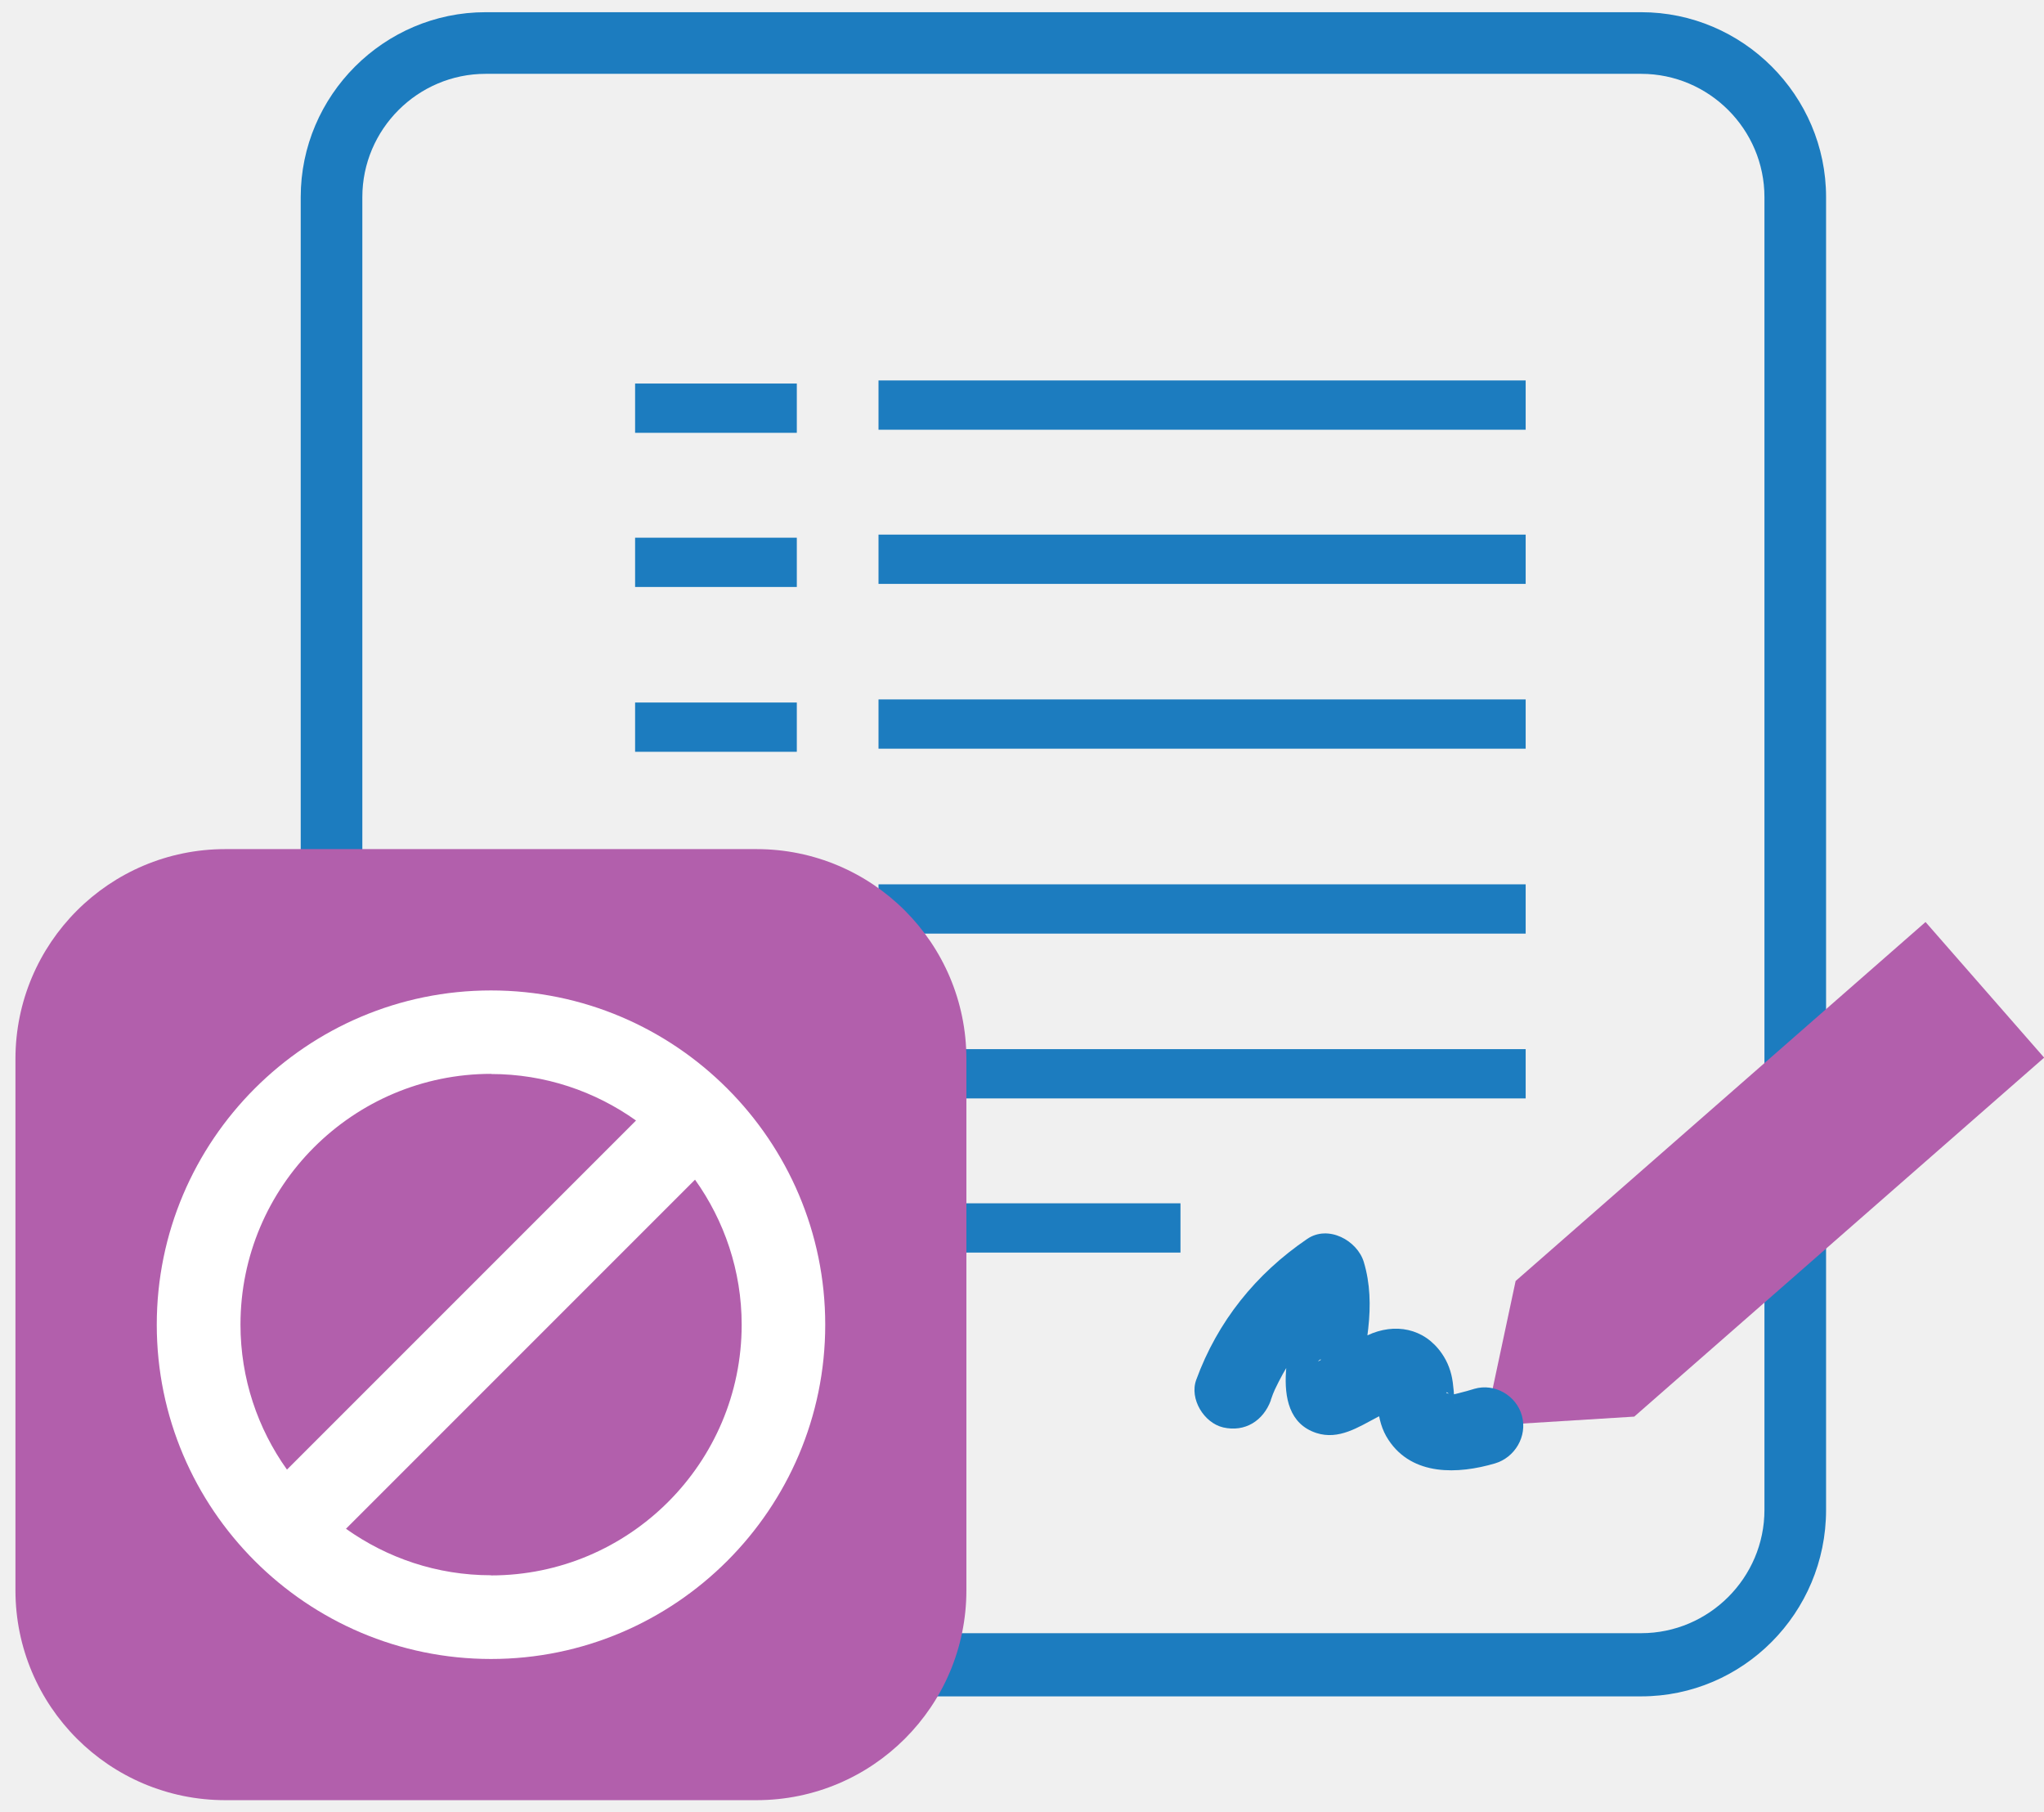
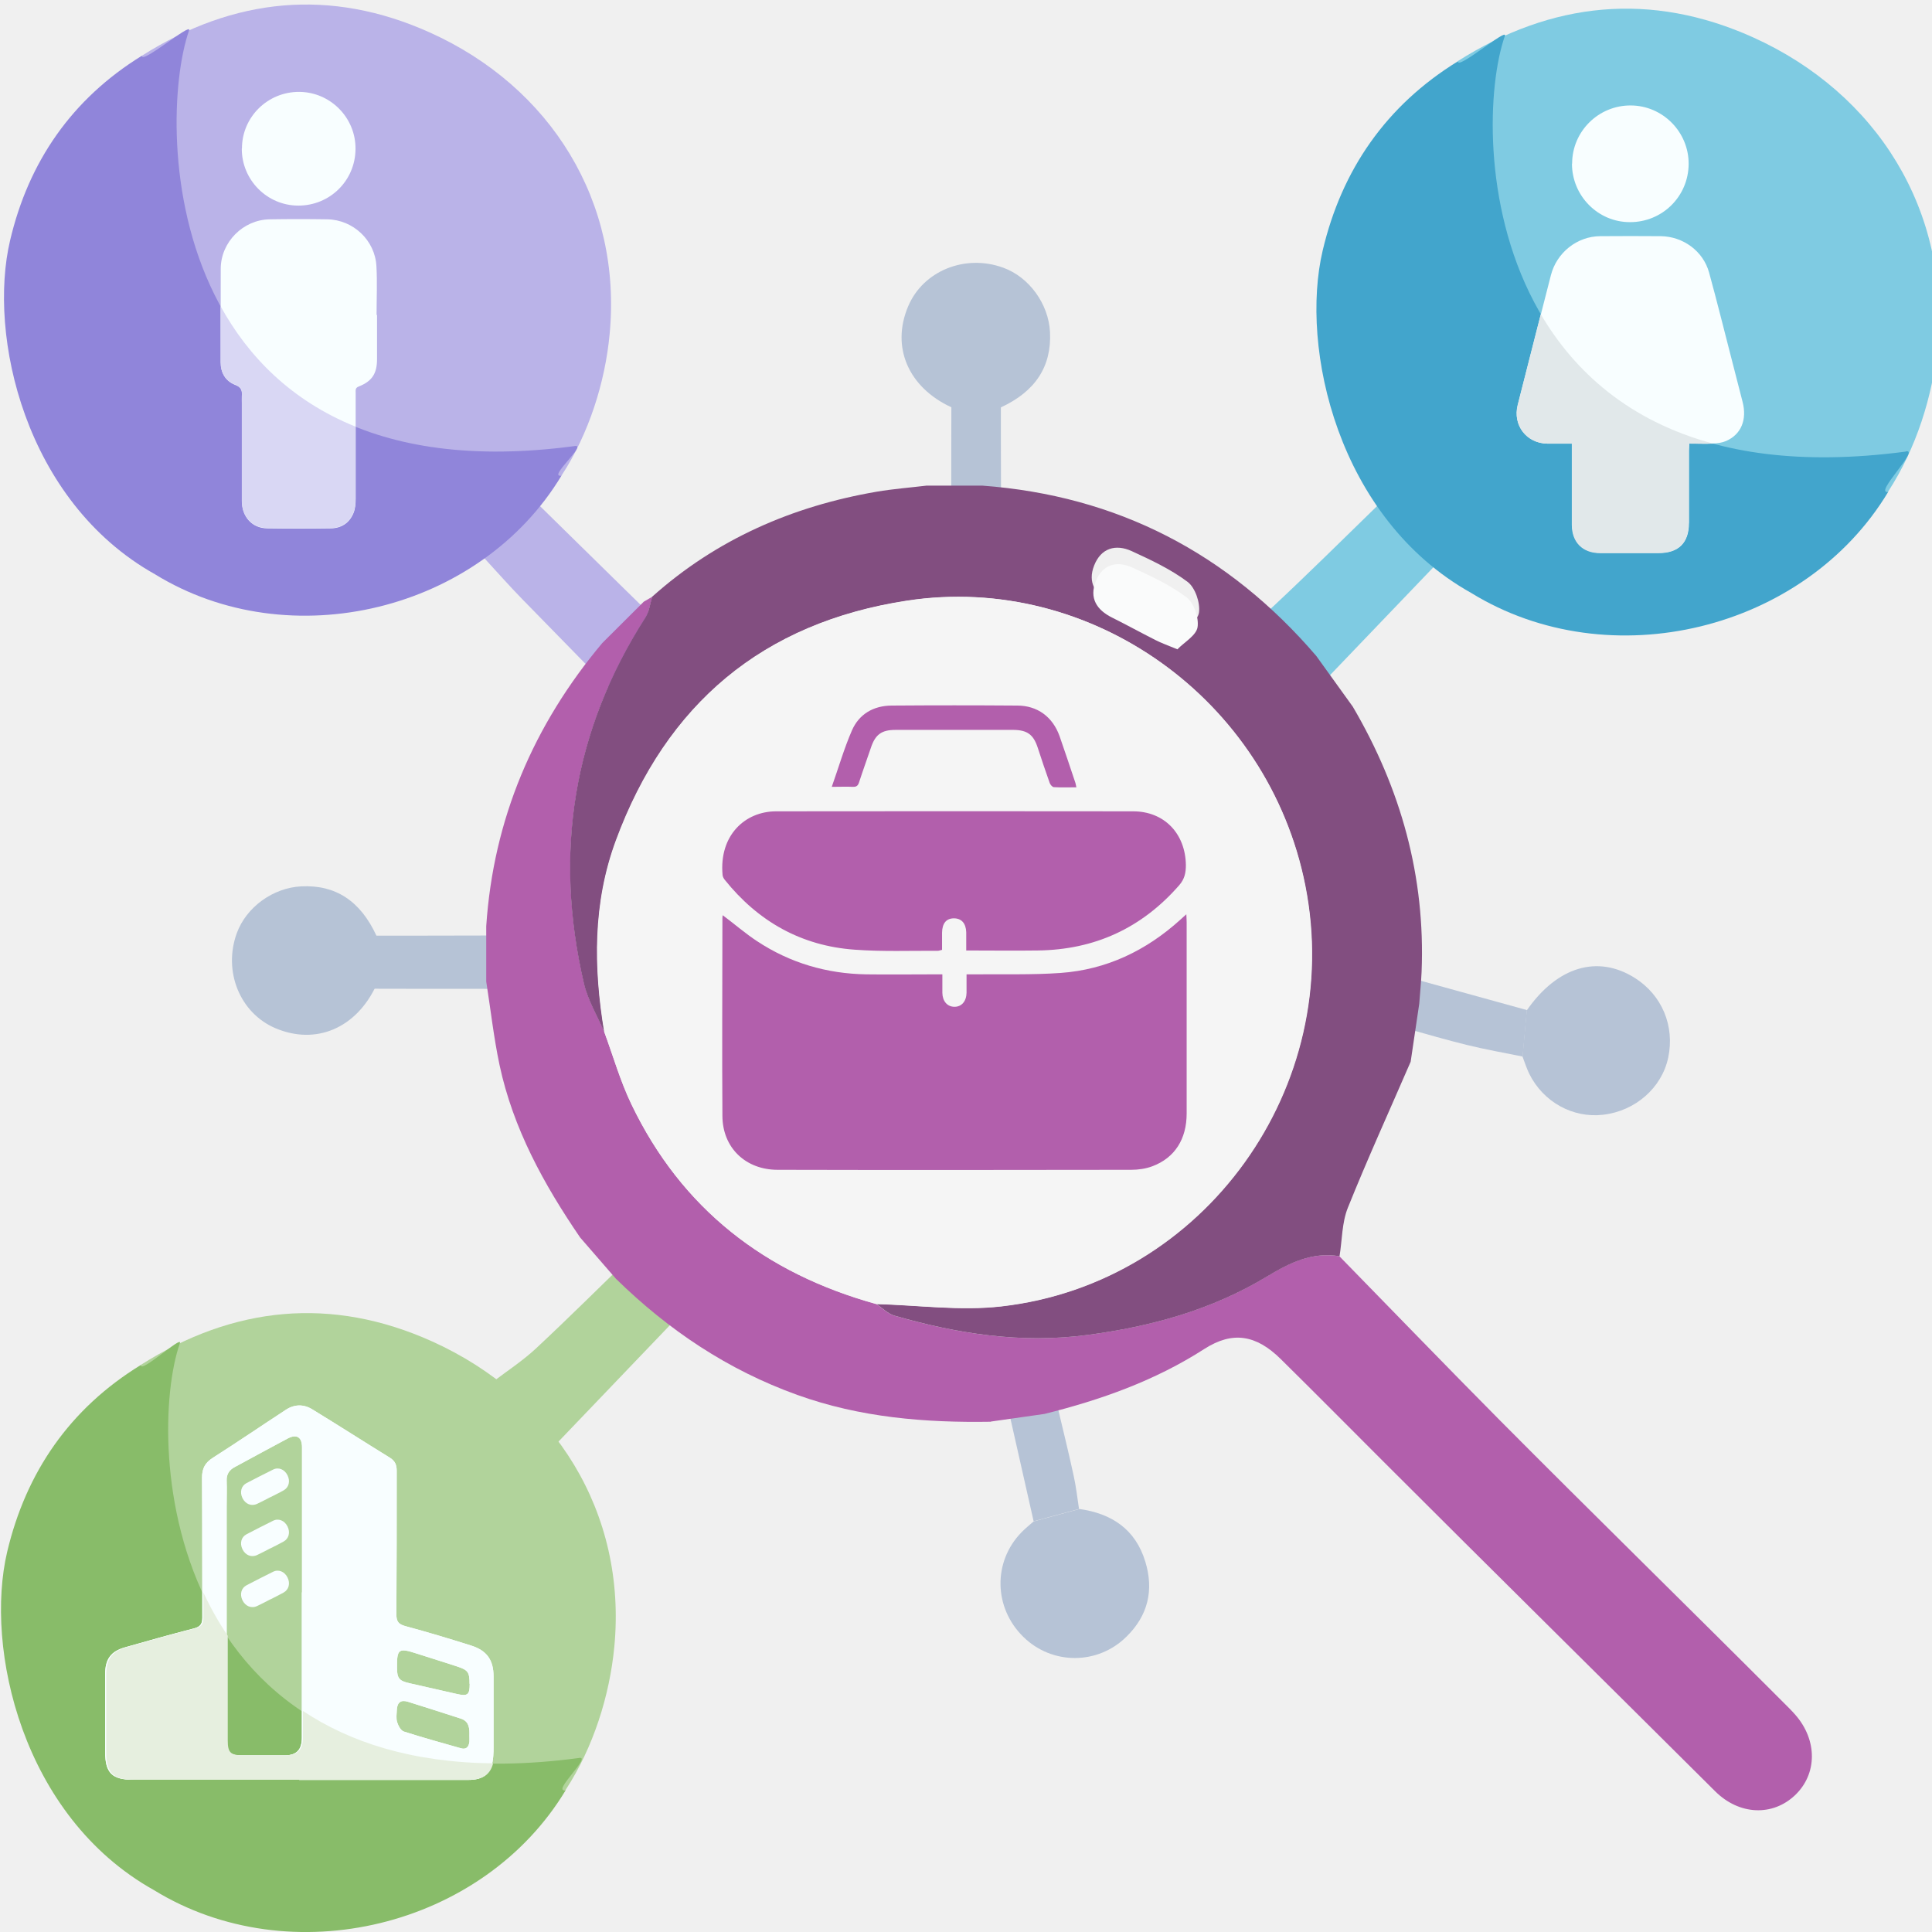
- <svg xmlns="http://www.w3.org/2000/svg" id="Capa_2" data-name="Capa 2" viewBox="0 0 132.34 117.28">
+ <svg xmlns="http://www.w3.org/2000/svg" id="Capa_2" data-name="Capa 2" viewBox="0 0 123.84 123.85">
  <defs>
    <style>
      .cls-1 {
-         fill: #1c7cbf;
+         fill: #88bc69;
      }

-       .cls-1, .cls-2, .cls-3 {
+       .cls-1, .cls-2, .cls-3, .cls-4, .cls-5, .cls-6, .cls-7, .cls-8, .cls-9, .cls-10, .cls-11, .cls-12, .cls-13, .cls-14, .cls-15, .cls-16 {
        stroke-width: 0px;
      }

      .cls-2 {
-         fill: #fff;
+         fill: #e6efdf;
      }

      .cls-3 {
+         fill: #9085da;
+       }
+ 
+       .cls-4 {
+         fill: #f5f5f5;
+       }
+ 
+       .cls-5 {
+         fill: none;
+       }
+ 
+       .cls-6 {
+         fill: #d9d7f4;
+       }
+ 
+       .cls-7 {
+         fill: #e1e8ea;
+       }
+ 
+       .cls-8 {
+         fill: #f8feff;
+       }
+ 
+       .cls-9 {
+         fill: #b6c3d6;
+       }
+ 
+       .cls-10 {
+         fill: #7fcbe2;
+       }
+ 
+       .cls-11 {
+         fill: #824e80;
+       }
+ 
+       .cls-12 {
+         fill: #bab3e8;
+       }
+ 
+       .cls-13 {
+         fill: #42a5cc;
+       }
+ 
+       .cls-14 {
+         fill: #b1d39b;
+       }
+ 
+       .cls-15 {
+         fill: #fafbfb;
+       }
+ 
+       .cls-16 {
        fill: #b25fac;
      }
    </style>
  </defs>
+   <path class="cls-14" d="M40.51,80.5c1.14,1.14,2.28,2.28,3.42,3.42-2.98,3.11-5.96,6.23-8.94,9.34-1.13-1.56-2.25-3.13-3.38-4.69.92-.7,1.9-1.34,2.74-2.12,2.09-1.95,4.11-3.96,6.16-5.95Z" />
+   <path class="cls-10" d="M88.36,32.36c1.25,1.25,2.51,2.51,3.76,3.76-3.28,3.42-6.55,6.84-9.83,10.26-1.24-1.72-2.47-3.44-3.71-5.15,1.01-.77,2.09-1.47,3.01-2.33,2.29-2.14,4.52-4.35,6.77-6.54Z" />
+   <path class="cls-12" d="M31.02,35.75c1.15-1.15,2.3-2.3,3.45-3.45,3.88,3.81,7.76,7.62,11.65,11.42.71.7,1.48,1.34,2.23,2.01-1.3,1.3-2.6,2.59-3.9,3.89-3.65-3.73-7.31-7.46-10.96-11.2-.85-.87-1.65-1.78-2.47-2.67Z" />
  <g>
    <g>
-       <rect class="cls-1" x="56.88" y="24.63" width="41.9" height="3.19" />
-       <rect class="cls-1" x="41.12" y="24.83" width="10.47" height="3.19" />
+       <path class="cls-14" d="M9.02,87.5c5.96-3.78,12.24-4.41,18.68-1.51,7.87,3.55,12.5,11.01,11.68,19.58-.3,3.13-1.35,6.46-3.12,9.17-.99.2-1.97.39-2.95.61-2.86.66-5.69,1.7-8.66.54-2.65-.59-8.94-1.21-14-8.6-3.73-5.67-4.07-11.69-1.87-17.99.2-.56.16-1.21.24-1.81Z" />
+       <path class="cls-1" d="M37.08,112.7c.98-.23-1.8,2.25-.81,2.05-5.29,8.81-17.65,11.8-26.41,6.41C1.4,116.43-.99,105.64.46,99.48c1.21-5.11,4.02-9.19,8.57-11.98-.07.61,2.7-1.96,2.5-1.39-2.2,6.3-1.14,30.14,25.55,26.59Z" />
+       <path class="cls-8" d="M19.19,114.09c-3.55,0-7.1,0-10.66,0-1.35,0-1.79-.44-1.79-1.79,0-1.66,0-3.31,0-4.97,0-.97.36-1.47,1.28-1.73,1.47-.42,2.94-.83,4.41-1.21.4-.1.54-.28.54-.69-.01-2.99,0-5.98-.02-8.97,0-.6.2-.97.71-1.29,1.57-1,3.11-2.05,4.67-3.07.55-.36,1.14-.36,1.68-.03,1.67,1.02,3.32,2.08,4.99,3.11.33.21.43.46.43.83,0,3.07,0,6.14-.02,9.21,0,.46.14.63.57.75,1.41.38,2.81.8,4.2,1.24,1.03.32,1.46.93,1.46,2,0,1.49,0,2.99,0,4.48,0,.21,0,.42-.02.63-.08,1.05-.55,1.51-1.6,1.51-3.62,0-7.23,0-10.85,0ZM19.36,102.08c0-3.1,0-6.2,0-9.31,0-.65-.35-.86-.93-.55-1.13.6-2.26,1.22-3.39,1.83-.34.18-.52.45-.51.85.02.56,0,1.12,0,1.69,0,5,0,10,0,15,0,.76.19.94.94.94.92,0,1.83,0,2.75,0,.79,0,1.13-.35,1.13-1.14,0-3.1,0-6.2,0-9.31ZM30.09,111.27c.01-.46,0-.92-.55-1.1-1.13-.36-2.26-.73-3.39-1.08-.45-.14-.68.04-.71.5-.01.27-.06.56.02.81.07.23.24.54.43.6,1.21.39,2.43.72,3.65,1.07.35.1.51-.08.55-.41.01-.13,0-.26,0-.39ZM30.1,107.94c0-.74-.09-.88-.79-1.11-.87-.29-1.74-.55-2.6-.83-1.16-.38-1.27-.3-1.26.91,0,.68.14.84.79.99,1.01.23,2.03.46,3.04.69.7.16.83.06.83-.65Z" />
+       <path class="cls-8" d="M17.33,95.98c.29-.15.57-.28.85-.44.34-.19.44-.59.25-.97-.19-.38-.58-.54-.93-.36-.57.28-1.13.57-1.69.86-.35.18-.45.58-.27.96.19.39.58.55.95.37.28-.13.56-.28.83-.42Z" />
+       <path class="cls-8" d="M17.33,99.26c.29-.15.57-.28.85-.44.34-.19.44-.59.25-.97-.19-.38-.58-.54-.93-.36-.57.28-1.13.57-1.69.86-.35.18-.45.58-.27.96.19.39.58.55.95.37.28-.13.56-.28.83-.42Z" />
+       <path class="cls-8" d="M17.33,102.53c.29-.15.57-.28.85-.44.34-.19.44-.59.25-.97-.19-.38-.58-.54-.93-.36-.57.28-1.13.57-1.69.86-.35.18-.45.58-.27.96.19.39.58.55.95.37.28-.13.56-.28.83-.42Z" />
    </g>
+     <path class="cls-8" d="M19.19,114.09c-3.55,0-7.1,0-10.66,0-1.35,0-1.79-.44-1.79-1.79,0-1.66,0-3.31,0-4.97,0-.97.36-1.47,1.28-1.73,1.47-.42,2.94-.83,4.41-1.21.4-.1.54-.28.54-.69-.01-2.99,0-5.98-.02-8.97,0-.6.2-.97.71-1.29,1.57-1,3.11-2.05,4.67-3.07.55-.36,1.14-.36,1.68-.03,1.67,1.02,3.32,2.08,4.99,3.11.33.21.43.46.43.83,0,3.07,0,6.14-.02,9.21,0,.46.14.63.57.75,1.41.38,2.81.8,4.2,1.24,1.03.32,1.46.93,1.46,2,0,1.49,0,2.99,0,4.48,0,.21,0,.42-.02.63-.08,1.05-.55,1.51-1.6,1.51-3.62,0-7.23,0-10.85,0ZM19.36,102.08c0-3.1,0-6.2,0-9.31,0-.65-.35-.86-.93-.55-1.13.6-2.26,1.22-3.39,1.83-.34.18-.52.45-.51.85.02.56,0,1.12,0,1.69,0,5,0,10,0,15,0,.76.19.94.94.94.92,0,1.83,0,2.75,0,.79,0,1.13-.35,1.13-1.14,0-3.1,0-6.2,0-9.31ZM30.09,111.27c.01-.46,0-.92-.55-1.1-1.13-.36-2.26-.73-3.39-1.08-.45-.14-.68.04-.71.5-.01.27-.06.56.02.81.07.23.24.54.43.6,1.21.39,2.43.72,3.65,1.07.35.1.51-.08.55-.41.01-.13,0-.26,0-.39ZM30.1,107.94c0-.74-.09-.88-.79-1.11-.87-.29-1.74-.55-2.6-.83-1.16-.38-1.27-.3-1.26.91,0,.68.14.84.79.99,1.01.23,2.03.46,3.04.69.7.16.83.06.83-.65Z" />
+     <path class="cls-2" d="M30.1,114.08c.87,0,1.33-.34,1.51-1.04-5.2-.06-9.18-1.35-12.19-3.36,0,.57,0,1.13,0,1.7,0,.79-.34,1.14-1.13,1.14-.92,0-1.83,0-2.75,0-.76,0-.94-.18-.94-.94,0-2.24,0-4.48,0-6.72-.6-.89-1.12-1.82-1.56-2.77,0,.54,0,1.07,0,1.61,0,.41-.14.59-.54.69-1.48.38-2.95.79-4.41,1.21-.91.26-1.27.76-1.28,1.73,0,1.66,0,3.31,0,4.97,0,1.35.44,1.79,1.79,1.79,3.55,0,7.1,0,10.66,0,3.62,0,7.23,0,10.85,0Z" />
+   </g>
+   <path class="cls-9" d="M60.99,26.11c-2.77-1.28-3.88-3.87-2.77-6.48.96-2.27,3.65-3.36,6.09-2.47,1.66.6,2.91,2.32,3,4.13.11,2.2-.94,3.81-3.16,4.83-1.06,0-2.11,0-3.17,0Z" />
+   <path class="cls-9" d="M24.13,63.14c-1.28,2.77-3.87,3.88-6.48,2.77-2.27-.97-3.36-3.64-2.47-6.09.61-1.67,2.32-2.91,4.13-3,2.2-.11,3.79.93,4.82,3.16,0,1.06,0,2.11,0,3.17Z" />
+   <path class="cls-9" d="M97.88,64.76c1.95-2.8,4.54-3.57,6.92-2.07,1.74,1.1,2.57,3.08,2.14,5.11-.41,1.93-2.1,3.42-4.17,3.66-1.94.23-3.84-.81-4.74-2.63-.17-.35-.29-.73-.43-1.1.09-.99.18-1.98.27-2.97Z" />
+   <path class="cls-9" d="M69.18,96.73c2.08.29,3.61,1.3,4.24,3.38.56,1.83.17,3.46-1.21,4.81-1.84,1.82-4.77,1.82-6.61.01-1.9-1.86-1.96-4.81-.12-6.7.24-.25.52-.47.78-.7.97-.26,1.95-.53,2.92-.79Z" />
+   <path class="cls-9" d="M97.88,64.76c-.09.99-.18,1.98-.27,2.97-1.19-.24-2.38-.45-3.56-.74-1.31-.32-2.6-.7-3.9-1.06-.07-1.12-.14-2.24-.2-3.37,2.64.73,5.29,1.46,7.93,2.19Z" />
+   <path class="cls-9" d="M69.18,96.73c-.97.26-1.95.53-2.92.79-.53-2.35-1.06-4.7-1.59-7.04,1.03-.15,2.06-.29,3.09-.44.36,1.51.73,3.01,1.06,4.53.16.71.24,1.44.35,2.16Z" />
+   <path class="cls-9" d="M60.99,25.11c1.06,0,2.11,0,3.17,0,0,2.17,0,4.34.01,6.51-1.06,0-2.13,0-3.19,0,0-2.17,0-4.34.01-6.51Z" />
+   <path class="cls-9" d="M22.67,63.37c0-1.13,0-2.26,0-3.39,2.99,0,5.97,0,8.96-.01,0,1.14,0,2.28,0,3.42-2.99,0-5.98,0-8.97-.01Z" />
+   <g>
+     <path class="cls-12" d="M9.1,3.57C14.99-.16,21.19-.78,27.55,2.08c7.78,3.5,12.34,10.88,11.53,19.34-.29,3.09-1.33,6.38-3.08,9.06-.97.2-1.95.38-2.92.6-2.82.65-5.62,1.68-8.55.53-2.61-.58-8.83-1.2-13.82-8.49-3.68-5.6-4.02-11.54-1.85-17.76.19-.56.16-1.19.24-1.79Z" />
+     <path class="cls-3" d="M36.8,28.6c.97-.22-1.77,2.08-.8,1.88-5.22,8.69-17.42,11.66-26.07,6.33C1.58,32.13-.79,21.48.65,15.4,1.84,10.35,4.62,6.33,9.1,3.57c-.07.6,3.21-2.18,3.02-1.62-2.17,6.22-1.67,30.15,24.68,26.65Z" />
+     <path class="cls-8" d="M24.17,20.18c0,.95,0,1.89,0,2.84,0,.93-.32,1.42-1.18,1.76-.23.09-.19.25-.19.41,0,2.27,0,4.54,0,6.81,0,.3-.03.62-.14.89-.26.63-.77.97-1.45.98-1.36.02-2.72.02-4.08,0-.96-.01-1.62-.73-1.62-1.74,0-2.09,0-4.17,0-6.26,0-.15-.01-.29,0-.44.03-.36-.01-.6-.44-.76-.61-.24-.92-.77-.92-1.44,0-2-.01-4,0-6.01.01-1.7,1.43-3.13,3.13-3.16,1.24-.02,2.48-.02,3.71,0,1.65.03,3.05,1.34,3.14,3,.06,1.04.01,2.09.01,3.13h.02Z" />
+     <path class="cls-8" d="M15.51,9.52c0-2.02,1.65-3.64,3.67-3.63,2,.01,3.63,1.66,3.61,3.66-.01,2.03-1.65,3.64-3.68,3.63-2-.01-3.62-1.65-3.61-3.66Z" />
+     <path class="cls-6" d="M22.65,32.88c.11-.27.14-.59.14-.89,0-1.55,0-3.09,0-4.64-4.13-1.67-6.88-4.5-8.65-7.72,0,1.19,0,2.39,0,3.58,0,.67.3,1.21.92,1.44.42.16.47.41.44.76-.01.14,0,.29,0,.44,0,2.09,0,4.17,0,6.26,0,1.01.66,1.72,1.62,1.74,1.36.02,2.72.02,4.08,0,.68,0,1.19-.35,1.45-.98Z" />
+   </g>
+   <path class="cls-5" d="M101.5,30.67c-.54,0-1.01,0-1.48,0-1.29-.02-2.14-1.12-1.82-2.37.67-2.63,1.34-5.26,2.01-7.9.35-1.37,1.59-2.36,3-2.38,1.23-.01,2.46-.01,3.69,0,1.35.01,2.57.9,2.93,2.21.51,1.83.96,3.68,1.43,5.52.2.79.4,1.58.61,2.37.28,1.07-.09,1.98-1,2.38-.24.11-.52.14-.79.15-.47.02-.94,0-1.45,0,0,.16-.02.29-.02.43,0,1.47,0,2.93,0,4.4,0,1.22-.62,1.83-1.84,1.83-1.18,0-2.37,0-3.55,0-1.07,0-1.72-.65-1.72-1.73,0-1.49,0-2.98,0-4.47,0-.14,0-.28,0-.46Z" />
+   <g>
+     <path class="cls-10" d="M93.45,3.92c6.04-3.83,12.4-4.46,18.92-1.53,7.97,3.59,12.65,11.15,11.83,19.83-.3,3.17-1.37,6.54-3.16,9.29-1,.21-2,.39-2.99.62-2.89.67-5.76,1.72-8.77.55-2.68-.59-9.06-1.23-14.18-8.71-3.77-5.75-4.13-11.84-1.89-18.22.2-.57.17-1.22.24-1.84Z" />
+     <path class="cls-13" d="M122.16,28.94c.99-.23-2.11,2.78-1.11,2.58-5.35,8.92-17.87,11.95-26.74,6.49-8.57-4.79-10.99-15.72-9.52-21.95,1.22-5.18,4.08-9.31,8.67-12.13-.08.61,3.21-2.2,3.01-1.63-2.23,6.38-1.34,30.24,25.69,26.65Z" />
    <g>
-       <rect class="cls-1" x="56.88" y="34.61" width="41.9" height="3.19" />
-       <rect class="cls-1" x="41.12" y="34.81" width="10.47" height="3.19" />
+       <path class="cls-8" d="M100.77,28.44c-.57,0-1.06,0-1.56,0-1.35-.02-2.25-1.18-1.91-2.49.7-2.77,1.41-5.54,2.12-8.31.37-1.44,1.67-2.49,3.16-2.5,1.3-.01,2.59-.01,3.89,0,1.42.02,2.71.95,3.09,2.33.53,1.93,1.01,3.88,1.51,5.81.21.83.43,1.66.64,2.49.29,1.13-.09,2.08-1.06,2.5-.25.11-.55.15-.83.16-.5.03-.99,0-1.53,0,0,.17-.02.31-.02.45,0,1.54,0,3.09,0,4.63,0,1.28-.65,1.93-1.93,1.93-1.25,0-2.49,0-3.74,0-1.13,0-1.81-.69-1.82-1.82,0-1.57,0-3.14,0-4.71,0-.15,0-.29,0-.49Z" />
+       <path class="cls-8" d="M100.78,10.49c0-2.07,1.69-3.74,3.76-3.73,2.05.01,3.72,1.7,3.71,3.75-.01,2.08-1.69,3.74-3.77,3.73-2.05,0-3.71-1.69-3.71-3.75Z" />
    </g>
-     <g>
-       <rect class="cls-1" x="56.88" y="45.28" width="41.9" height="3.19" />
-       <rect class="cls-1" x="41.12" y="45.48" width="10.47" height="3.19" />
-     </g>
-     <g>
-       <rect class="cls-1" x="56.88" y="57.25" width="41.9" height="3.19" />
-       <rect class="cls-1" x="41.12" y="57.45" width="10.47" height="3.19" />
-     </g>
-     <g>
-       <rect class="cls-1" x="56.88" y="67.92" width="41.9" height="3.19" />
-       <path class="cls-1" d="M43.61,68.02h7.98v3.19h-10.47v-.7c0-1.3,1.1-2.49,2.49-2.49Z" />
-     </g>
-     <path class="cls-1" d="M106.26,109.82H31.44c-6.58,0-11.97-5.39-11.97-11.97V12.76c0-6.58,5.39-11.97,11.97-11.97h74.82c6.58,0,11.97,5.39,11.97,11.97v84.99c0,6.68-5.39,12.07-11.97,12.07ZM31.44,4.78c-4.39,0-7.98,3.59-7.98,7.98v84.99c0,4.39,3.59,7.98,7.98,7.98h74.82c4.39,0,7.98-3.59,7.98-7.98V12.76c0-4.39-3.59-7.98-7.98-7.98H31.44Z" />
-     <rect class="cls-1" x="56.88" y="77.9" width="19.55" height="3.19" />
-     <path class="cls-1" d="M48.4,76.1c.3-.1.6-.1,1-.1s.8.1,1.2.2l.1.2-2.29,3.49,2.49,3.79c-.6.4-1.1.6-1.6.6-.6,0-1-.2-1.4-.8l-1-1.6-1.3,2.19c-.2.1-.6.1-1,.1s-.9-.1-1.2-.2l-.1-.1,2.39-3.79-2.29-3.49c.5-.4,1.1-.5,1.7-.5.3,0,.5.1.7.2.2.1.4.3.5.6l.8,1.3,1.3-2.09Z" />
-     <g>
-       <path class="cls-3" d="M99.52,83.84l-1.5,6.98,7.18-.4,7.48-6.48,17.56-15.36-5.69-6.58-25.04,21.85Z" />
-       <path class="cls-3" d="M96.13,92.31l2-9.38,26.54-23.24,7.68,8.78-26.54,23.24-9.68.6Z" />
-     </g>
+     <path class="cls-7" d="M108.26,33.52c0-1.54,0-3.09,0-4.63,0-.14.01-.29.02-.45.54,0,1.04.02,1.53,0,0,0,.01,0,.02,0-5.42-1.46-8.9-4.62-11.06-8.3-.49,1.94-.99,3.87-1.48,5.81-.33,1.31.56,2.48,1.91,2.49.5,0,.99,0,1.56,0v.49c0,1.57,0,3.14,0,4.71,0,1.13.69,1.82,1.82,1.82,1.25,0,2.49,0,3.74,0,1.28,0,1.93-.65,1.93-1.93Z" />
  </g>
+   <path class="cls-16" d="M63.52,91.14c-4.23.07-8.38-.27-12.41-1.72-4.46-1.6-8.27-4.16-11.63-7.45-.76-.88-1.53-1.76-2.29-2.64-2.33-3.41-4.3-6.99-5.17-11.07-.37-1.76-.57-3.56-.85-5.34,0-1.18,0-2.37,0-3.55.46-6.88,3.03-12.89,7.44-18.15.89-.88,1.77-1.77,2.66-2.65.18-.11.37-.22.55-.32-.14.45-.2.96-.44,1.34-4.65,7.26-5.88,15.1-3.94,23.45.25,1.08.86,2.08,1.3,3.11.57,1.55,1.03,3.16,1.74,4.64,3.22,6.71,8.59,10.84,15.7,12.81.38.25.73.62,1.15.74,4.04,1.16,8.1,1.8,12.35,1.24,4.11-.54,7.99-1.61,11.53-3.75,1.45-.88,2.9-1.59,4.65-1.3,3.41,3.49,6.81,7.01,10.25,10.48,5.93,5.97,12.24,12.14,18.18,18.09.28.28.56.55.81.84,1.41,1.62,1.4,3.78-.03,5.14-1.43,1.36-3.57,1.29-5.12-.25-7-6.97-14.33-14.2-21.31-21.18-2.18-2.18-4.35-4.37-6.54-6.53-1.57-1.55-3.08-1.81-4.89-.65-3.17,2.04-6.64,3.27-10.26,4.17-1.15.16-2.29.33-3.44.49Z" />
+   <path class="cls-11" d="M38.73,66.15c-.44-1.03-1.05-2.03-1.3-3.11-1.94-8.35-.71-16.19,3.94-23.45.25-.39.3-.89.44-1.34,4.12-3.68,8.98-5.8,14.39-6.73,1.06-.18,2.13-.26,3.2-.39,1.19,0,2.37,0,3.56,0,8.67.64,15.78,4.34,21.42,10.92.78,1.08,1.56,2.17,2.34,3.25,3.08,5.25,4.66,10.89,4.41,17.01-.03.68-.1,1.36-.15,2.03-.18,1.24-.37,2.48-.55,3.72-1.35,3.12-2.76,6.21-4.03,9.37-.38.95-.36,2.06-.53,3.1-1.75-.29-3.19.42-4.65,1.3-3.54,2.14-7.42,3.21-11.53,3.75-4.25.56-8.31-.08-12.35-1.24-.42-.12-.77-.49-1.15-.74,2.67.07,5.37.45,8,.15,13.04-1.48,22.05-14.1,19.49-26.99-2.37-11.93-13.74-20.04-25.51-18.25-9.26,1.41-15.44,6.63-18.67,15.37-1.48,4-1.44,8.13-.75,12.28ZM75.54,40.73c.46-.47,1.24-.91,1.32-1.46.09-.62-.24-1.6-.73-1.97-1.08-.81-2.34-1.4-3.58-1.97-1.03-.47-1.97-.2-2.41.92-.43,1.09.06,1.87,1.08,2.38.96.48,1.9,1,2.85,1.48.39.19.8.34,1.46.61Z" />
+   <path class="cls-4" d="M38.73,66.15c-.69-4.15-.73-8.28.75-12.28,3.23-8.74,9.41-13.96,18.67-15.37,11.77-1.79,23.15,6.32,25.51,18.25,2.56,12.89-6.45,25.51-19.49,26.99-2.63.3-5.33-.08-8-.15-7.12-1.96-12.48-6.1-15.7-12.81-.71-1.48-1.17-3.09-1.74-4.64Z" />
+   <path class="cls-15" d="M75.49,41.63c-.65-.27-1.05-.41-1.42-.6-.93-.47-1.84-.97-2.78-1.44-.99-.49-1.47-1.25-1.05-2.32.43-1.09,1.34-1.34,2.34-.89,1.21.55,2.43,1.12,3.48,1.91.48.36.8,1.31.71,1.91-.08.53-.84.96-1.29,1.42Z" />
  <g>
-     <rect class="cls-3" x="1" y="54.97" width="61.57" height="61.57" rx="13.59" ry="13.59" />
-     <path class="cls-2" d="M31.79,64.12c-11.93,0-21.64,9.71-21.64,21.64s9.71,21.64,21.64,21.64,21.64-9.71,21.64-21.64-9.71-21.64-21.64-21.64ZM31.79,69.53c3.5,0,6.73,1.12,9.39,3.01l-22.6,22.6c-1.89-2.65-3.01-5.89-3.01-9.39,0-8.95,7.28-16.23,16.23-16.23ZM31.79,101.98c-3.5,0-6.73-1.12-9.39-3.01l22.6-22.6c1.89,2.65,3.02,5.89,3.02,9.39,0,8.95-7.28,16.23-16.23,16.23Z" />
+     <path class="cls-16" d="M46.33,58.67c.76.57,1.45,1.17,2.21,1.67,2.11,1.39,4.46,2.08,6.99,2.12,1.45.02,2.91,0,4.36,0,.16,0,.31,0,.52,0,0,.42,0,.81,0,1.19.01.53.31.88.76.89.47.01.78-.35.79-.9,0-.38,0-.75,0-1.18.2,0,.37,0,.54,0,1.83-.02,3.67.04,5.49-.09,2.94-.21,5.48-1.43,7.66-3.4.11-.1.22-.2.4-.36.01.24.02.38.02.52,0,4.08,0,8.17,0,12.25,0,1.64-.76,2.84-2.19,3.38-.42.16-.91.23-1.36.23-7.56.01-15.11.02-22.67,0-2.05,0-3.53-1.41-3.54-3.45-.03-4.23,0-8.46,0-12.69,0-.06.01-.11.02-.19Z" />
+     <path class="cls-16" d="M61.94,60.95c0-.44,0-.81,0-1.19-.02-.58-.31-.89-.79-.89-.49,0-.75.32-.76.92,0,.36,0,.72,0,1.1-.11.02-.19.06-.27.06-1.77-.01-3.55.06-5.32-.07-3.43-.24-6.2-1.81-8.34-4.48-.07-.09-.13-.2-.14-.31-.23-2.55,1.45-4.08,3.43-4.08,7.63-.01,15.26-.01,22.89,0,2,0,3.35,1.43,3.38,3.44,0,.5-.08.9-.43,1.3-2.41,2.76-5.44,4.14-9.08,4.18-1.49.02-2.99,0-4.56,0Z" />
+     <path class="cls-16" d="M53.32,50.44c.44-1.24.79-2.46,1.29-3.61.46-1.06,1.39-1.59,2.54-1.6,2.69-.02,5.37-.02,8.06,0,1.3,0,2.27.73,2.71,1.95.35,1,.68,2,1.02,3.01.02.07.03.14.06.28-.5,0-.97.02-1.44-.01-.1,0-.23-.16-.27-.27-.27-.75-.52-1.51-.77-2.27-.27-.82-.66-1.12-1.54-1.13-2.53,0-5.05,0-7.58,0-.89,0-1.29.3-1.57,1.14-.25.74-.52,1.48-.76,2.22-.07.22-.17.3-.4.29-.43-.02-.86,0-1.36,0Z" />
  </g>
-   <path class="cls-1" d="M82.28,90.63c.06-.16.11-.31.17-.47-.14.36.06-.14.09-.2.16-.34.33-.67.51-1s.38-.65.59-.96c.09-.14.19-.28.29-.42.04-.05.36-.47.14-.2.45-.56.95-1.09,1.47-1.59.28-.27.57-.52.87-.76s.03-.03.21-.16.35-.25.53-.37l-3.67-1.49c.17.57.19.7.21,1.12.02.52-.01,1.03-.07,1.55-.1,1.04-.29,2.08-.36,3.13-.1,1.63.19,3.38,1.97,3.96,1.45.47,2.72-.38,3.96-1.03.45-.24.91-.45,1.34-.71.31-.14.36-.18.16-.11l-1.08-.15c-.45-.52-.59-.65-.42-.37.09.16.07.12-.05-.11-.14-.33-.01-.09,0,.16.01.21.03.42.06.63.09.78.26,1.48.7,2.14,1.55,2.35,4.51,2.22,6.89,1.52,1.29-.38,2.11-1.75,1.75-3.08s-1.78-2.13-3.08-1.75c-.32.1-.64.19-.97.27-.38.09-.31.11-.61.06.53.09-.25-.02-.24-.08.01-.14.47.37.46.36.11.22.08.43.06.06s-.05-.72-.1-1.09c-.09-.68-.32-1.31-.71-1.87-1.14-1.65-3.05-2-4.82-1.17-.54.25-1.06.55-1.58.83-.27.14-.54.28-.8.42-.18.09-.36.19-.54.28-.3.19-.35.2-.15.04h1.33l-.22-.07,1.49,1.15c.15.67.21.76.18.29,0-.19.01-.38.02-.57.02-.29.05-.57.08-.85.07-.67.18-1.33.25-1.99.16-1.44.13-2.89-.29-4.28s-2.3-2.43-3.67-1.49c-3.32,2.26-5.8,5.34-7.18,9.12-.45,1.23.5,2.79,1.75,3.08,1.41.32,2.59-.43,3.08-1.75h0Z" />
</svg>
